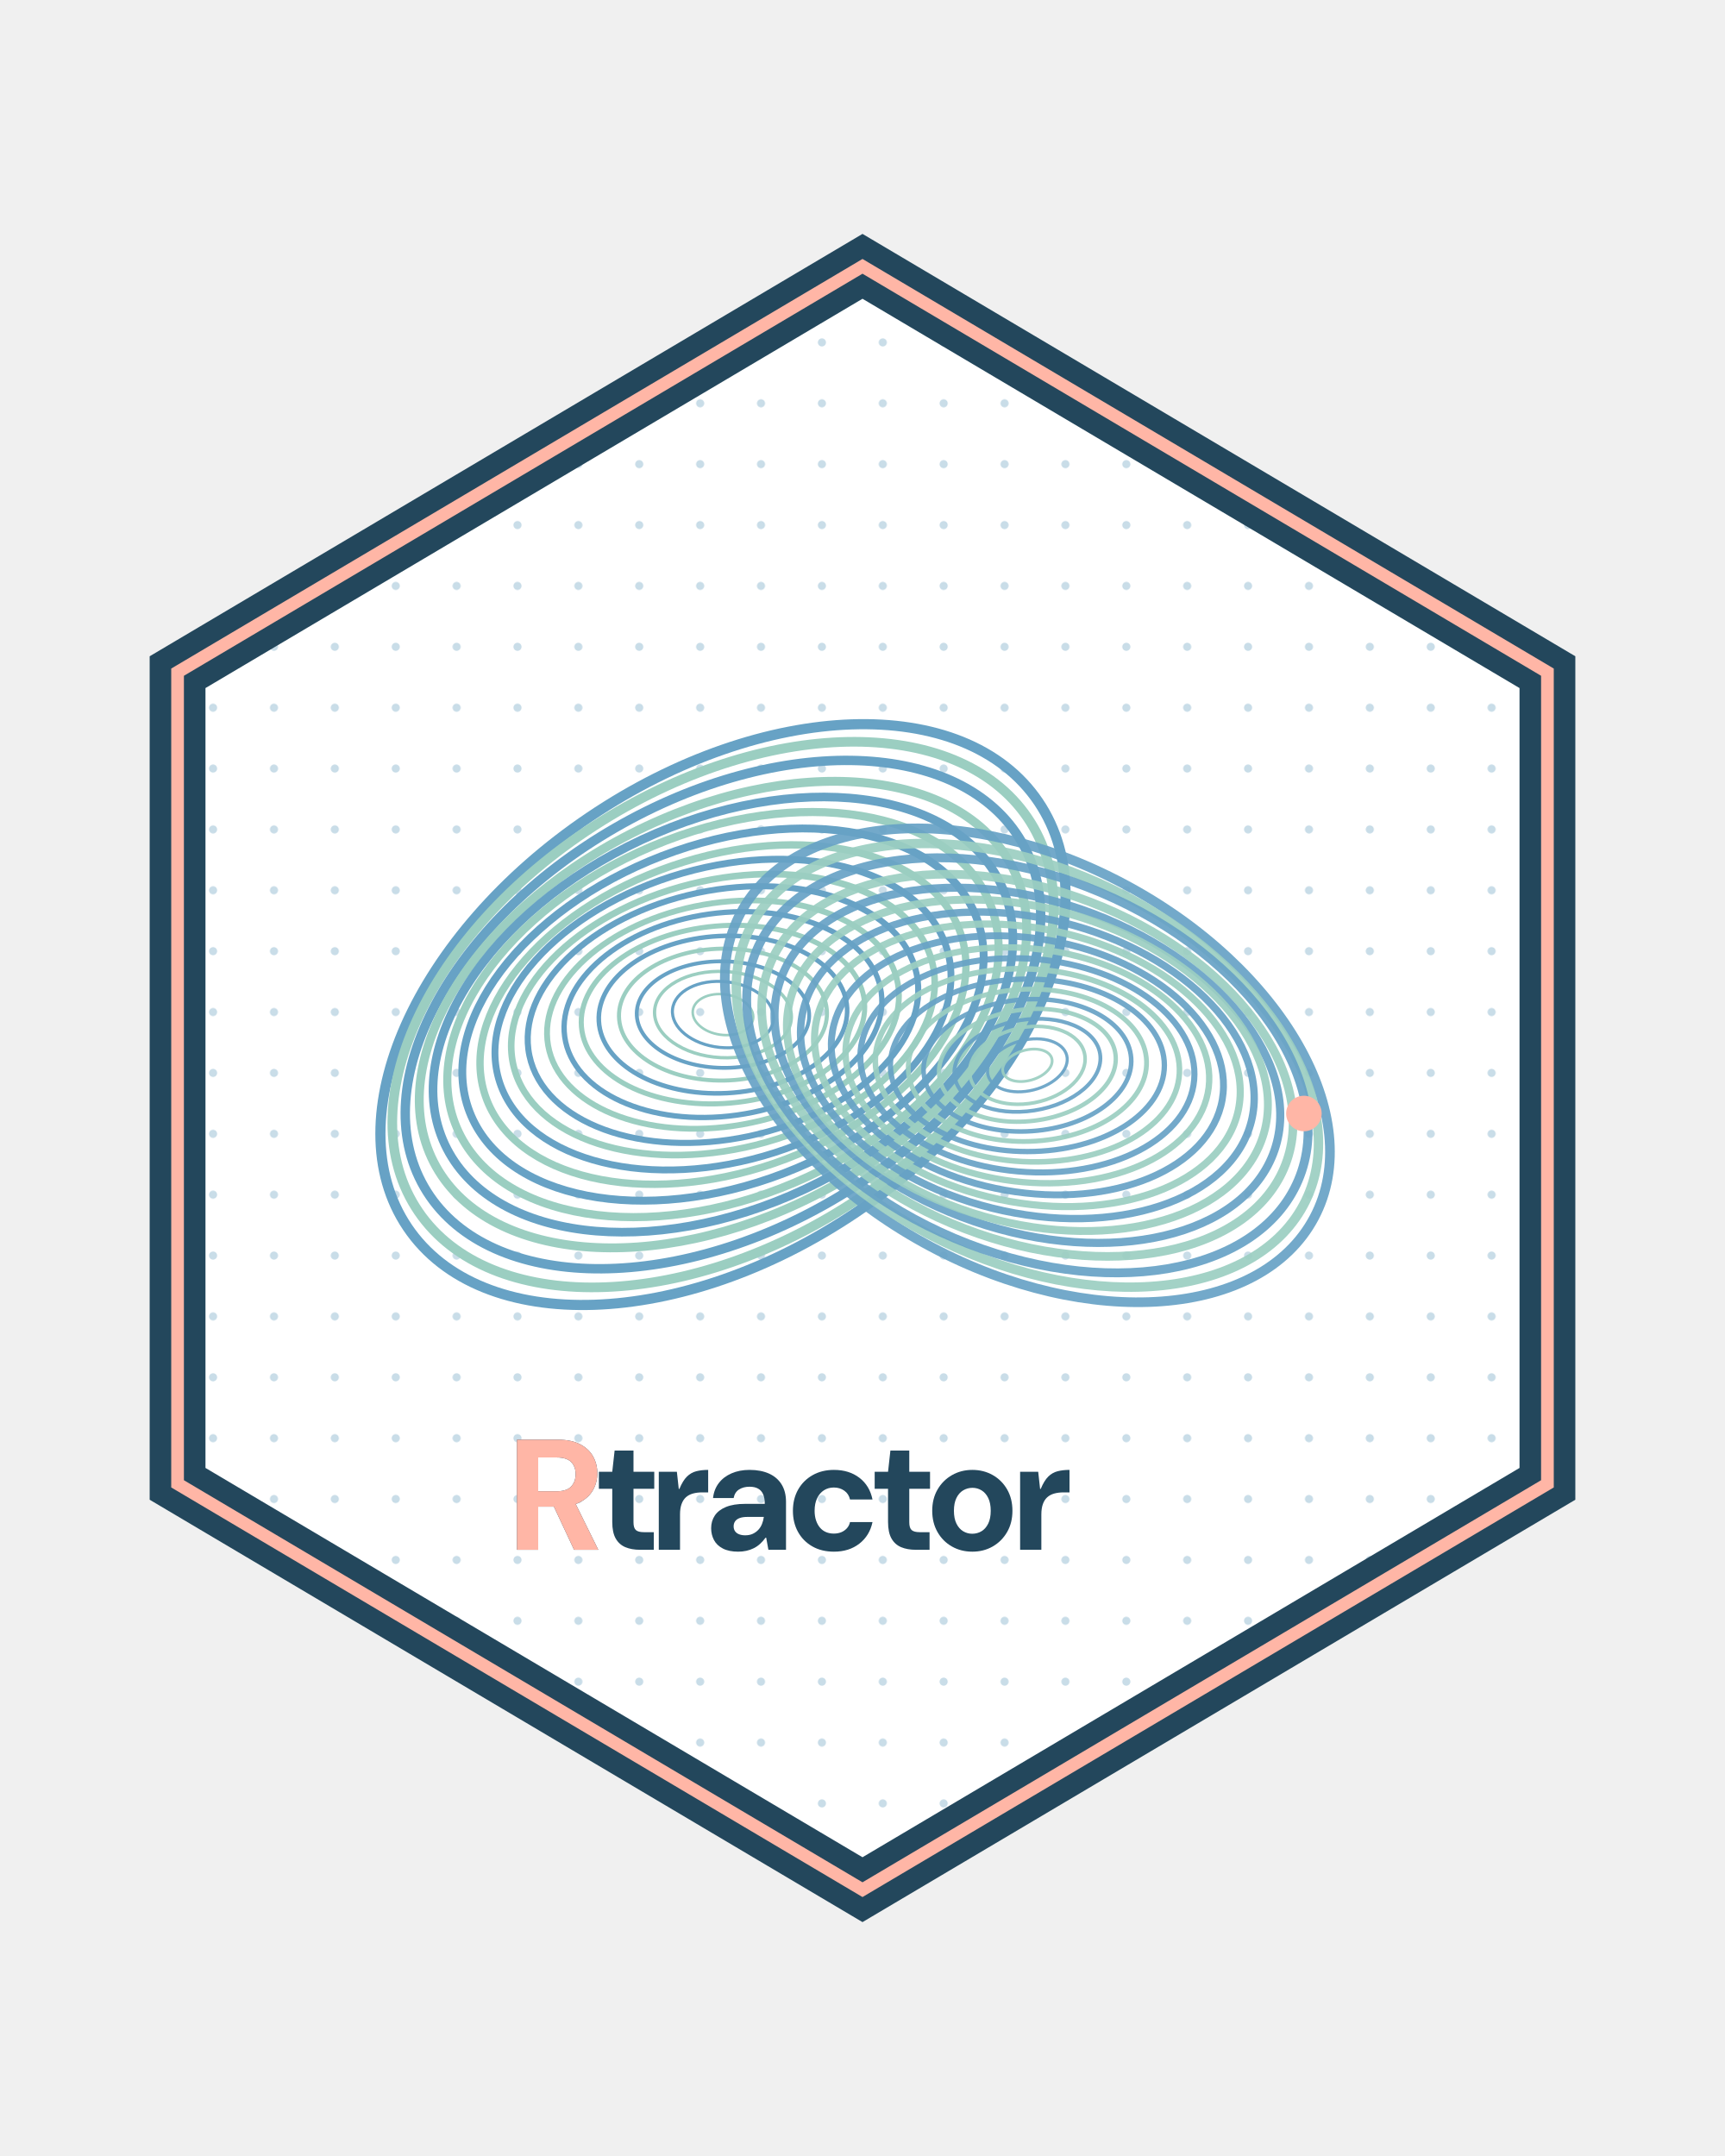
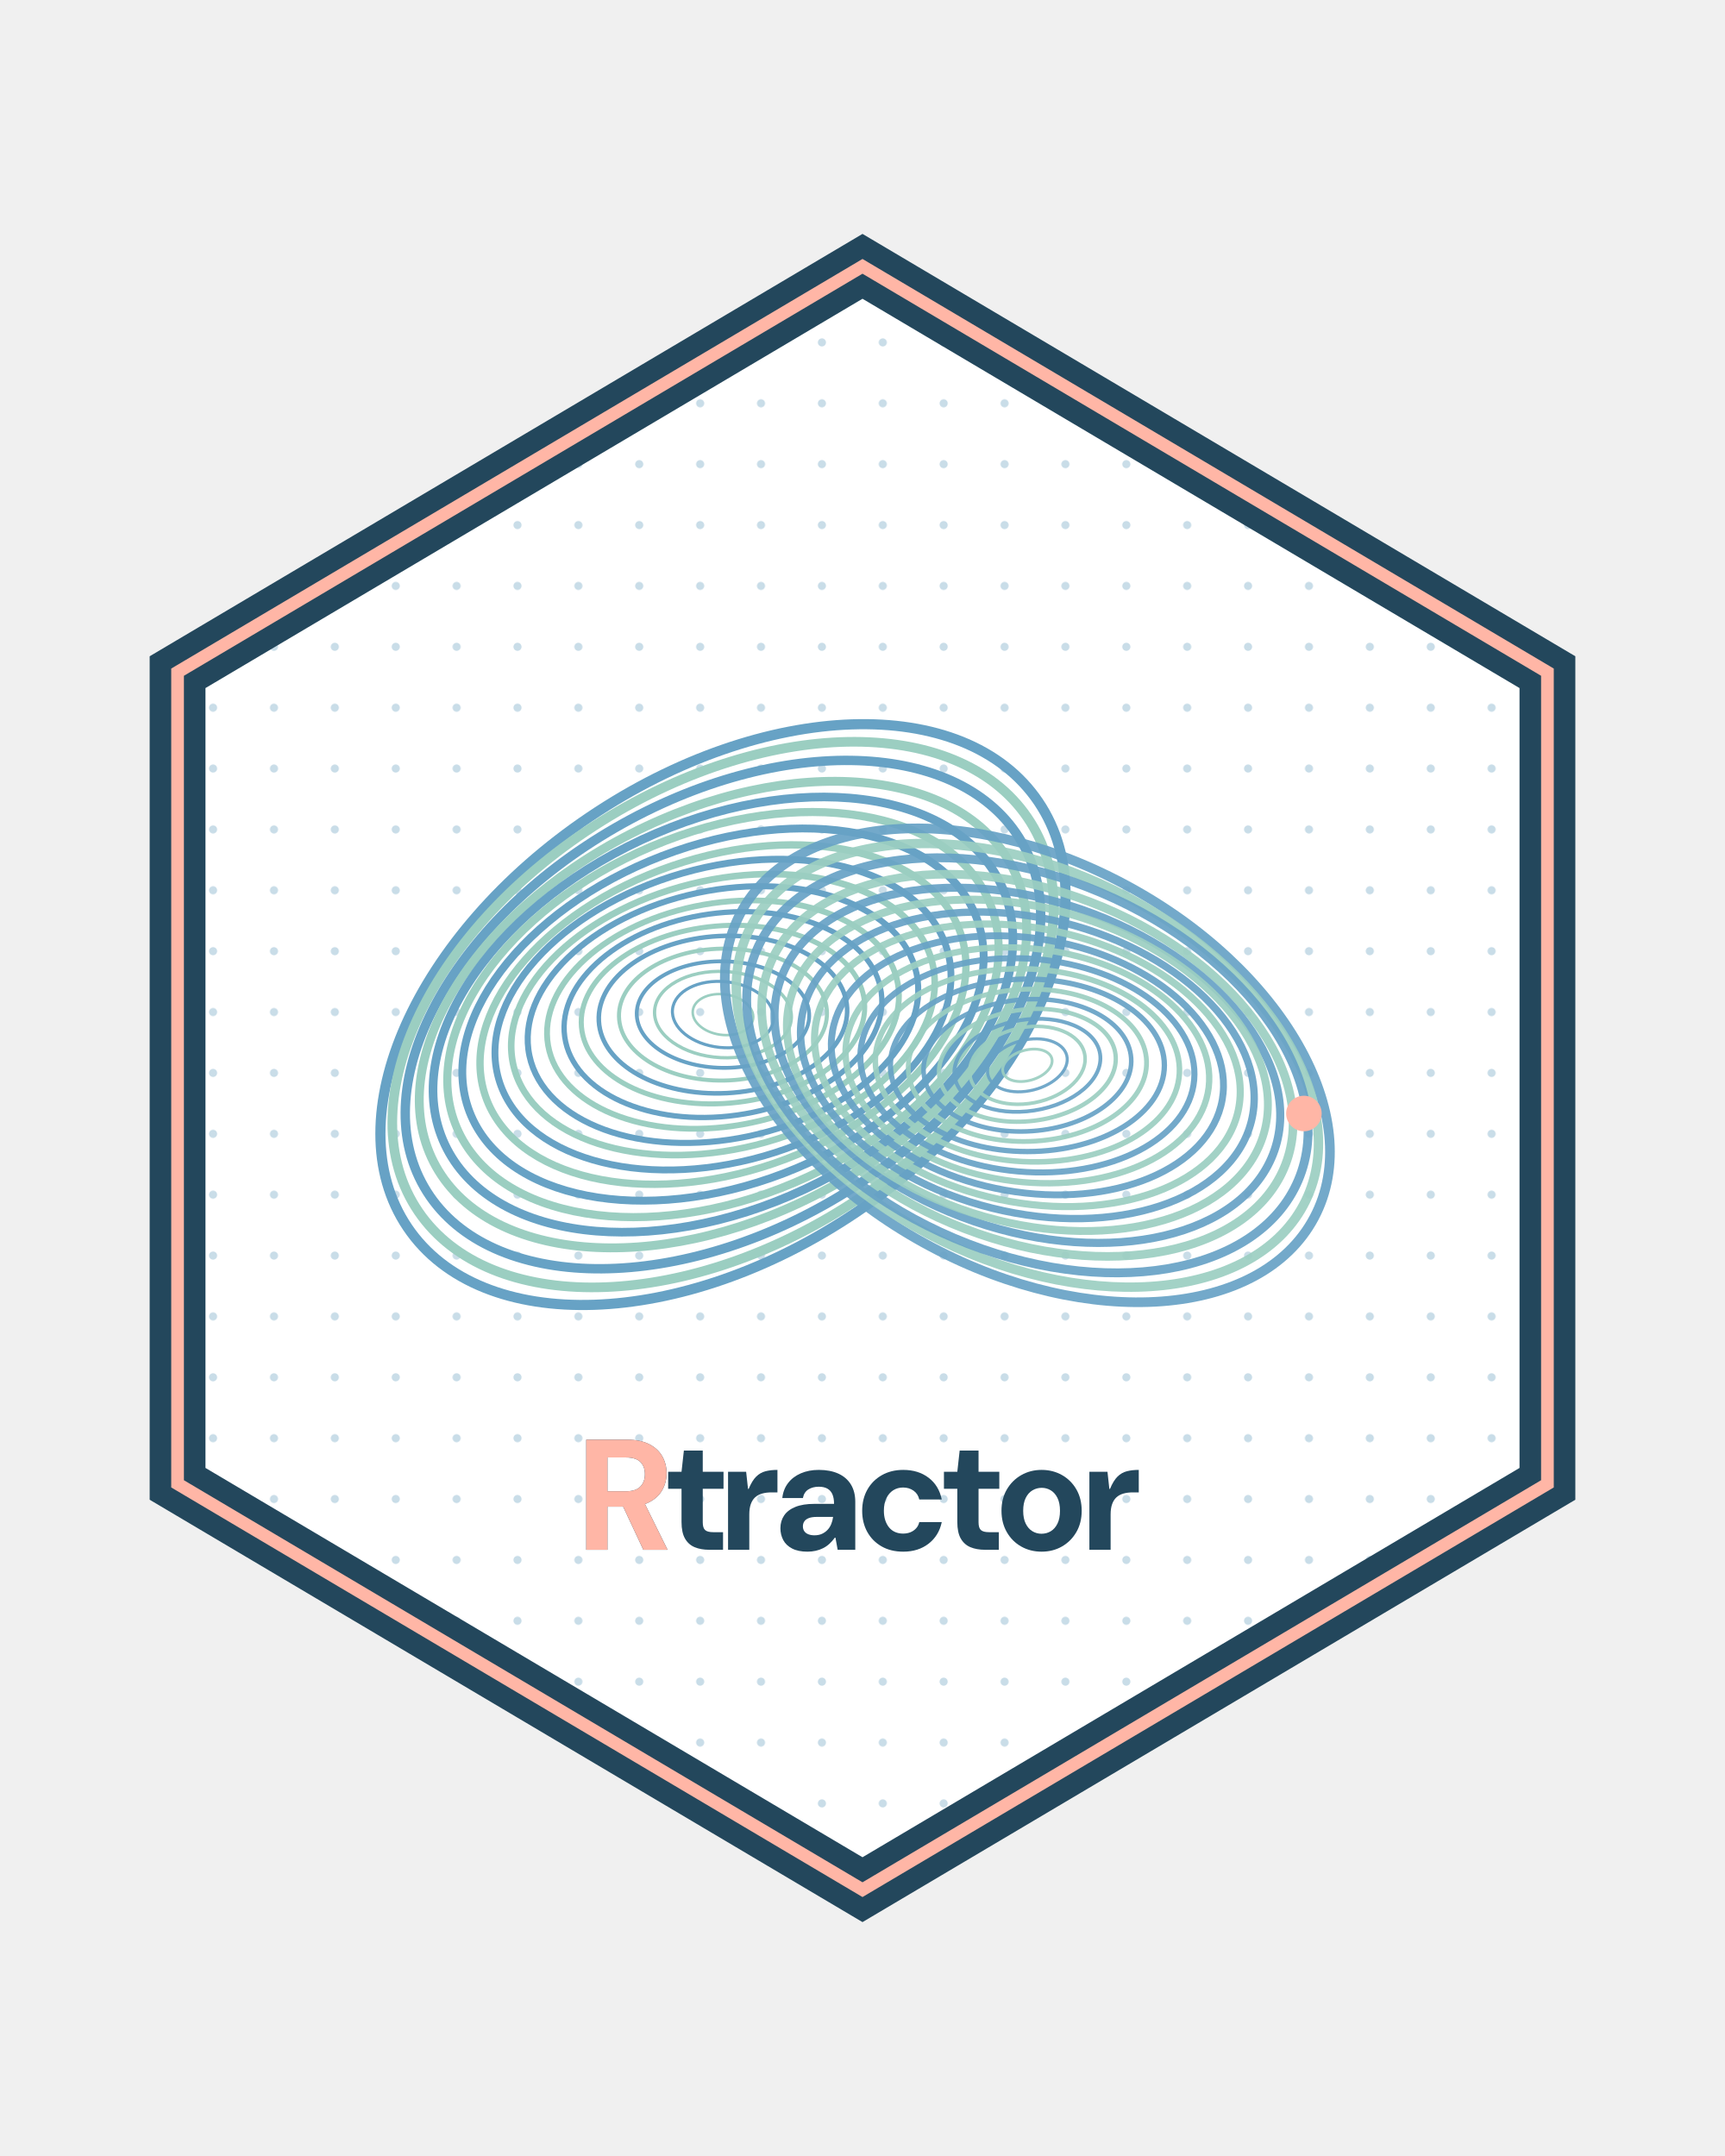
<svg xmlns="http://www.w3.org/2000/svg" width="560" height="700" viewBox="0 0 680 700" role="img">
  <defs>
    <clipPath id="hexclip">
      <polygon points="340,30 610,190 610,510 340,670 70,510 70,190" />
    </clipPath>
    <pattern id="dotgrid" width="24" height="24" patternUnits="userSpaceOnUse">
      <circle cx="12" cy="12" r="1.6" fill="#9DC1D6" opacity="0.55" />
    </pattern>
  </defs>
  <polygon points="340,30 610,190 610,510 340,670 70,510 70,190" fill="#FFFFFF" clip-path="url(#hexclip)" />
  <rect x="70" y="30" width="540" height="640" fill="url(#dotgrid)" clip-path="url(#hexclip)" />
  <g clip-path="url(#hexclip)">
    <ellipse cx="285" cy="325" rx="150" ry="94" transform="rotate(-34 285 325)" fill="none" stroke="#67A2C5" stroke-width="4" />
    <ellipse cx="285" cy="325" rx="143" ry="90" transform="rotate(-32 285 325)" fill="none" stroke="#9BCEC1" stroke-width="3.8" />
    <ellipse cx="285" cy="325" rx="136" ry="85" transform="rotate(-30 285 325)" fill="none" stroke="#67A2C5" stroke-width="3.7" />
    <ellipse cx="285" cy="325" rx="128" ry="80" transform="rotate(-27 285 325)" fill="none" stroke="#9BCEC1" stroke-width="3.5" />
    <ellipse cx="285" cy="325" rx="121" ry="76" transform="rotate(-25 285 325)" fill="none" stroke="#67A2C5" stroke-width="3.4" />
    <ellipse cx="285" cy="325" rx="114" ry="72" transform="rotate(-23 285 325)" fill="none" stroke="#9BCEC1" stroke-width="3.2" />
    <ellipse cx="285" cy="325" rx="107" ry="67" transform="rotate(-21 285 325)" fill="none" stroke="#67A2C5" stroke-width="3.1" />
    <ellipse cx="285" cy="325" rx="99" ry="62" transform="rotate(-19 285 325)" fill="none" stroke="#9BCEC1" stroke-width="2.9" />
    <ellipse cx="285" cy="325" rx="92" ry="58" transform="rotate(-16 285 325)" fill="none" stroke="#67A2C5" stroke-width="2.7" />
    <ellipse cx="285" cy="325" rx="85" ry="53" transform="rotate(-14 285 325)" fill="none" stroke="#9BCEC1" stroke-width="2.6" />
    <ellipse cx="285" cy="325" rx="78" ry="49" transform="rotate(-12 285 325)" fill="none" stroke="#67A2C5" stroke-width="2.4" />
    <ellipse cx="285" cy="325" rx="70" ry="44" transform="rotate(-10 285 325)" fill="none" stroke="#9BCEC1" stroke-width="2.3" />
    <ellipse cx="285" cy="325" rx="63" ry="40" transform="rotate(-8  285 325)" fill="none" stroke="#67A2C5" stroke-width="2.1" />
    <ellipse cx="285" cy="325" rx="56" ry="35" transform="rotate(-5  285 325)" fill="none" stroke="#9BCEC1" stroke-width="2.0" />
    <ellipse cx="285" cy="325" rx="49" ry="31" transform="rotate(-3  285 325)" fill="none" stroke="#67A2C5" stroke-width="1.8" />
    <ellipse cx="285" cy="325" rx="41" ry="26" transform="rotate(-1  285 325)" fill="none" stroke="#9BCEC1" stroke-width="1.6" />
    <ellipse cx="285" cy="325" rx="34" ry="21" transform="rotate(1   285 325)" fill="none" stroke="#67A2C5" stroke-width="1.5" />
    <ellipse cx="285" cy="325" rx="27" ry="17" transform="rotate(3   285 325)" fill="none" stroke="#9BCEC1" stroke-width="1.3" />
    <ellipse cx="285" cy="325" rx="20" ry="13" transform="rotate(6   285 325)" fill="none" stroke="#67A2C5" stroke-width="1.2" />
    <ellipse cx="285" cy="325" rx="12" ry="8" transform="rotate(8   285 325)" fill="none" stroke="#9BCEC1" stroke-width="1.0" />
    <ellipse cx="405" cy="345" rx="128" ry="81" transform="rotate(28 405 345)" fill="none" stroke="#67A2C5" stroke-width="3.8" opacity="0.92" />
    <ellipse cx="405" cy="345" rx="122" ry="77" transform="rotate(26 405 345)" fill="none" stroke="#9BCEC1" stroke-width="3.7" opacity="0.92" />
    <ellipse cx="405" cy="345" rx="116" ry="74" transform="rotate(23 405 345)" fill="none" stroke="#67A2C5" stroke-width="3.5" opacity="0.92" />
    <ellipse cx="405" cy="345" rx="109" ry="69" transform="rotate(21 405 345)" fill="none" stroke="#9BCEC1" stroke-width="3.4" opacity="0.92" />
    <ellipse cx="405" cy="345" rx="103" ry="65" transform="rotate(19 405 345)" fill="none" stroke="#67A2C5" stroke-width="3.2" opacity="0.92" />
    <ellipse cx="405" cy="345" rx="97" ry="62" transform="rotate(16 405 345)" fill="none" stroke="#9BCEC1" stroke-width="3.1" opacity="0.92" />
    <ellipse cx="405" cy="345" rx="91" ry="58" transform="rotate(14 405 345)" fill="none" stroke="#67A2C5" stroke-width="2.9" opacity="0.92" />
    <ellipse cx="405" cy="345" rx="85" ry="54" transform="rotate(12 405 345)" fill="none" stroke="#9BCEC1" stroke-width="2.8" opacity="0.92" />
    <ellipse cx="405" cy="345" rx="78" ry="50" transform="rotate(10 405 345)" fill="none" stroke="#67A2C5" stroke-width="2.7" opacity="0.92" />
    <ellipse cx="405" cy="345" rx="72" ry="46" transform="rotate(7   405 345)" fill="none" stroke="#9BCEC1" stroke-width="2.5" opacity="0.92" />
    <ellipse cx="405" cy="345" rx="66" ry="42" transform="rotate(5   405 345)" fill="none" stroke="#67A2C5" stroke-width="2.4" opacity="0.92" />
    <ellipse cx="405" cy="345" rx="60" ry="38" transform="rotate(3   405 345)" fill="none" stroke="#9BCEC1" stroke-width="2.2" opacity="0.92" />
    <ellipse cx="405" cy="345" rx="54" ry="34" transform="rotate(0   405 345)" fill="none" stroke="#67A2C5" stroke-width="2.1" opacity="0.92" />
    <ellipse cx="405" cy="345" rx="47" ry="30" transform="rotate(-2  405 345)" fill="none" stroke="#9BCEC1" stroke-width="1.9" opacity="0.92" />
    <ellipse cx="405" cy="345" rx="41" ry="26" transform="rotate(-4  405 345)" fill="none" stroke="#67A2C5" stroke-width="1.8" opacity="0.92" />
    <ellipse cx="405" cy="345" rx="35" ry="22" transform="rotate(-7  405 345)" fill="none" stroke="#9BCEC1" stroke-width="1.7" opacity="0.92" />
    <ellipse cx="405" cy="345" rx="29" ry="18" transform="rotate(-9  405 345)" fill="none" stroke="#67A2C5" stroke-width="1.5" opacity="0.92" />
    <ellipse cx="405" cy="345" rx="23" ry="15" transform="rotate(-11 405 345)" fill="none" stroke="#9BCEC1" stroke-width="1.4" opacity="0.92" />
    <ellipse cx="405" cy="345" rx="16" ry="10" transform="rotate(-14 405 345)" fill="none" stroke="#67A2C5" stroke-width="1.2" opacity="0.92" />
    <ellipse cx="405" cy="345" rx="10" ry="6" transform="rotate(-16 405 345)" fill="none" stroke="#9BCEC1" stroke-width="1.1" opacity="0.92" />
    <circle cx="514" cy="364" r="7" fill="#FFB6A6" />
  </g>
  <g>
-     <g transform="translate(201.000 536.0) scale(0.062 -0.062)">
+     <g transform="translate(228.304 536.0) scale(0.062 -0.062)">
      <path d="M45 0V700H307Q391 700 446.5 671.0Q502 642 529.0 593.5Q556 545 556 486Q556 430 529.5 381.5Q503 333 447.5 303.5Q392 274 305 274H180V0ZM408 0 264 308H410L562 0ZM180 372H298Q360 372 389.0 402.0Q418 432 418 481Q418 530 389.0 558.5Q360 587 298 587H180Z" fill="#23475C" />
    </g>
-     <g transform="translate(235.774 536.0) scale(0.062 -0.062)">
+     <g transform="translate(263.078 536.0) scale(0.062 -0.062)">
      <path d="M266 0Q213 0 173.5 16.5Q134 33 112.0 71.5Q90 110 90 177V388H5V496H90L105 631H225V496H357V388H225V175Q225 139 240.0 125.5Q255 112 291 112H354V0Z" fill="#23475C" />
    </g>
-     <g transform="translate(257.218 536.0) scale(0.062 -0.062)">
+     <g transform="translate(284.522 536.0) scale(0.062 -0.062)">
      <path d="M40 0V496H155L167 387H171Q193 440 219.0 465.5Q245 491 278.5 499.5Q312 508 354 508V365H317Q283 365 256.5 357.5Q230 350 212.0 333.5Q194 317 184.5 290.0Q175 263 175 225V0Z" fill="#23475C" />
    </g>
-     <g transform="translate(278.476 536.0) scale(0.062 -0.062)">
+     <g transform="translate(305.780 536.0) scale(0.062 -0.062)">
      <path d="M202 -12Q143 -12 104.5 8.0Q66 28 48.0 62.0Q30 96 30 137Q30 183 53.5 218.0Q77 253 125.0 272.5Q173 292 246 292H371Q371 329 360.5 353.0Q350 377 328.5 389.0Q307 401 274 401Q235 401 207.5 383.5Q180 366 173 329H42Q48 384 78.5 424.0Q109 464 159.5 486.0Q210 508 274 508Q346 508 398.0 484.5Q450 461 478.0 415.5Q506 370 506 305V0H394L380 77H376Q360 55 341.5 38.0Q323 21 301.0 10.0Q279 -1 254.0 -6.5Q229 -12 202 -12ZM246 92Q274 92 294.5 101.5Q315 111 330.0 127.0Q345 143 353.5 164.5Q362 186 365 209H261Q230 209 210.5 201.5Q191 194 182.0 180.5Q173 167 173 149Q173 131 182.0 118.0Q191 105 208.0 98.5Q225 92 246 92Z" fill="#23475C" />
    </g>
-     <g transform="translate(311.018 536.0) scale(0.062 -0.062)">
+     <g transform="translate(338.322 536.0) scale(0.062 -0.062)">
      <path d="M286 -12Q207 -12 148.5 21.5Q90 55 57.5 113.5Q25 172 25 248Q25 324 58.0 382.5Q91 441 150.0 474.5Q209 508 286 508Q382 508 447.5 458.0Q513 408 531 320H388Q380 356 351.5 376.0Q323 396 285 396Q250 396 222.5 378.5Q195 361 179.0 328.0Q163 295 163 248Q163 214 172.0 187.0Q181 160 197.0 141.0Q213 122 235.5 112.5Q258 103 285 103Q311 103 332.0 111.5Q353 120 368.0 136.5Q383 153 388 176H531Q513 90 447.5 39.0Q382 -12 286 -12Z" fill="#23475C" />
    </g>
-     <g transform="translate(344.490 536.0) scale(0.062 -0.062)">
+     <g transform="translate(371.794 536.0) scale(0.062 -0.062)">
      <path d="M266 0Q213 0 173.5 16.5Q134 33 112.0 71.5Q90 110 90 177V388H5V496H90L105 631H225V496H357V388H225V175Q225 139 240.0 125.5Q255 112 291 112H354V0Z" fill="#23475C" />
    </g>
-     <g transform="translate(365.934 536.0) scale(0.062 -0.062)">
+     <g transform="translate(393.238 536.0) scale(0.062 -0.062)">
      <path d="M280 -12Q208 -12 150.0 21.0Q92 54 58.5 113.0Q25 172 25 248Q25 325 59.0 383.5Q93 442 151.0 475.0Q209 508 280 508Q352 508 410.0 475.0Q468 442 501.5 383.5Q535 325 535 248Q535 171 501.0 112.5Q467 54 409.5 21.0Q352 -12 280 -12ZM279 102Q312 102 338.5 118.0Q365 134 381.0 166.5Q397 199 397 248Q397 297 381.0 329.5Q365 362 338.5 378.0Q312 394 281 394Q249 394 222.0 378.0Q195 362 179.0 329.5Q163 297 163 248Q163 199 179.0 166.5Q195 134 221.5 118.0Q248 102 279 102Z" fill="#23475C" />
    </g>
-     <g transform="translate(399.654 536.0) scale(0.062 -0.062)">
+     <g transform="translate(426.958 536.0) scale(0.062 -0.062)">
      <path d="M40 0V496H155L167 387H171Q193 440 219.0 465.5Q245 491 278.5 499.5Q312 508 354 508V365H317Q283 365 256.5 357.5Q230 350 212.0 333.5Q194 317 184.5 290.0Q175 263 175 225V0Z" fill="#23475C" />
    </g>
  </g>
-   <g transform="translate(201.000 536.0) scale(0.062 -0.062)">
+   <g transform="translate(228.304 536.0) scale(0.062 -0.062)">
    <path d="M45 0V700H307Q391 700 446.5 671.0Q502 642 529.0 593.5Q556 545 556 486Q556 430 529.5 381.5Q503 333 447.5 303.5Q392 274 305 274H180V0ZM408 0 264 308H410L562 0ZM180 372H298Q360 372 389.0 402.0Q418 432 418 481Q418 530 389.0 558.5Q360 587 298 587H180Z" fill="#FFB6A6" />
  </g>
  <polygon points="340,30 610,190 610,510 340,670 70,510 70,190" fill="none" stroke="#23475C" stroke-width="22" />
  <polygon points="340,30 610,190 610,510 340,670 70,510 70,190" fill="none" stroke="#FFB6A6" stroke-width="5" />
</svg>
